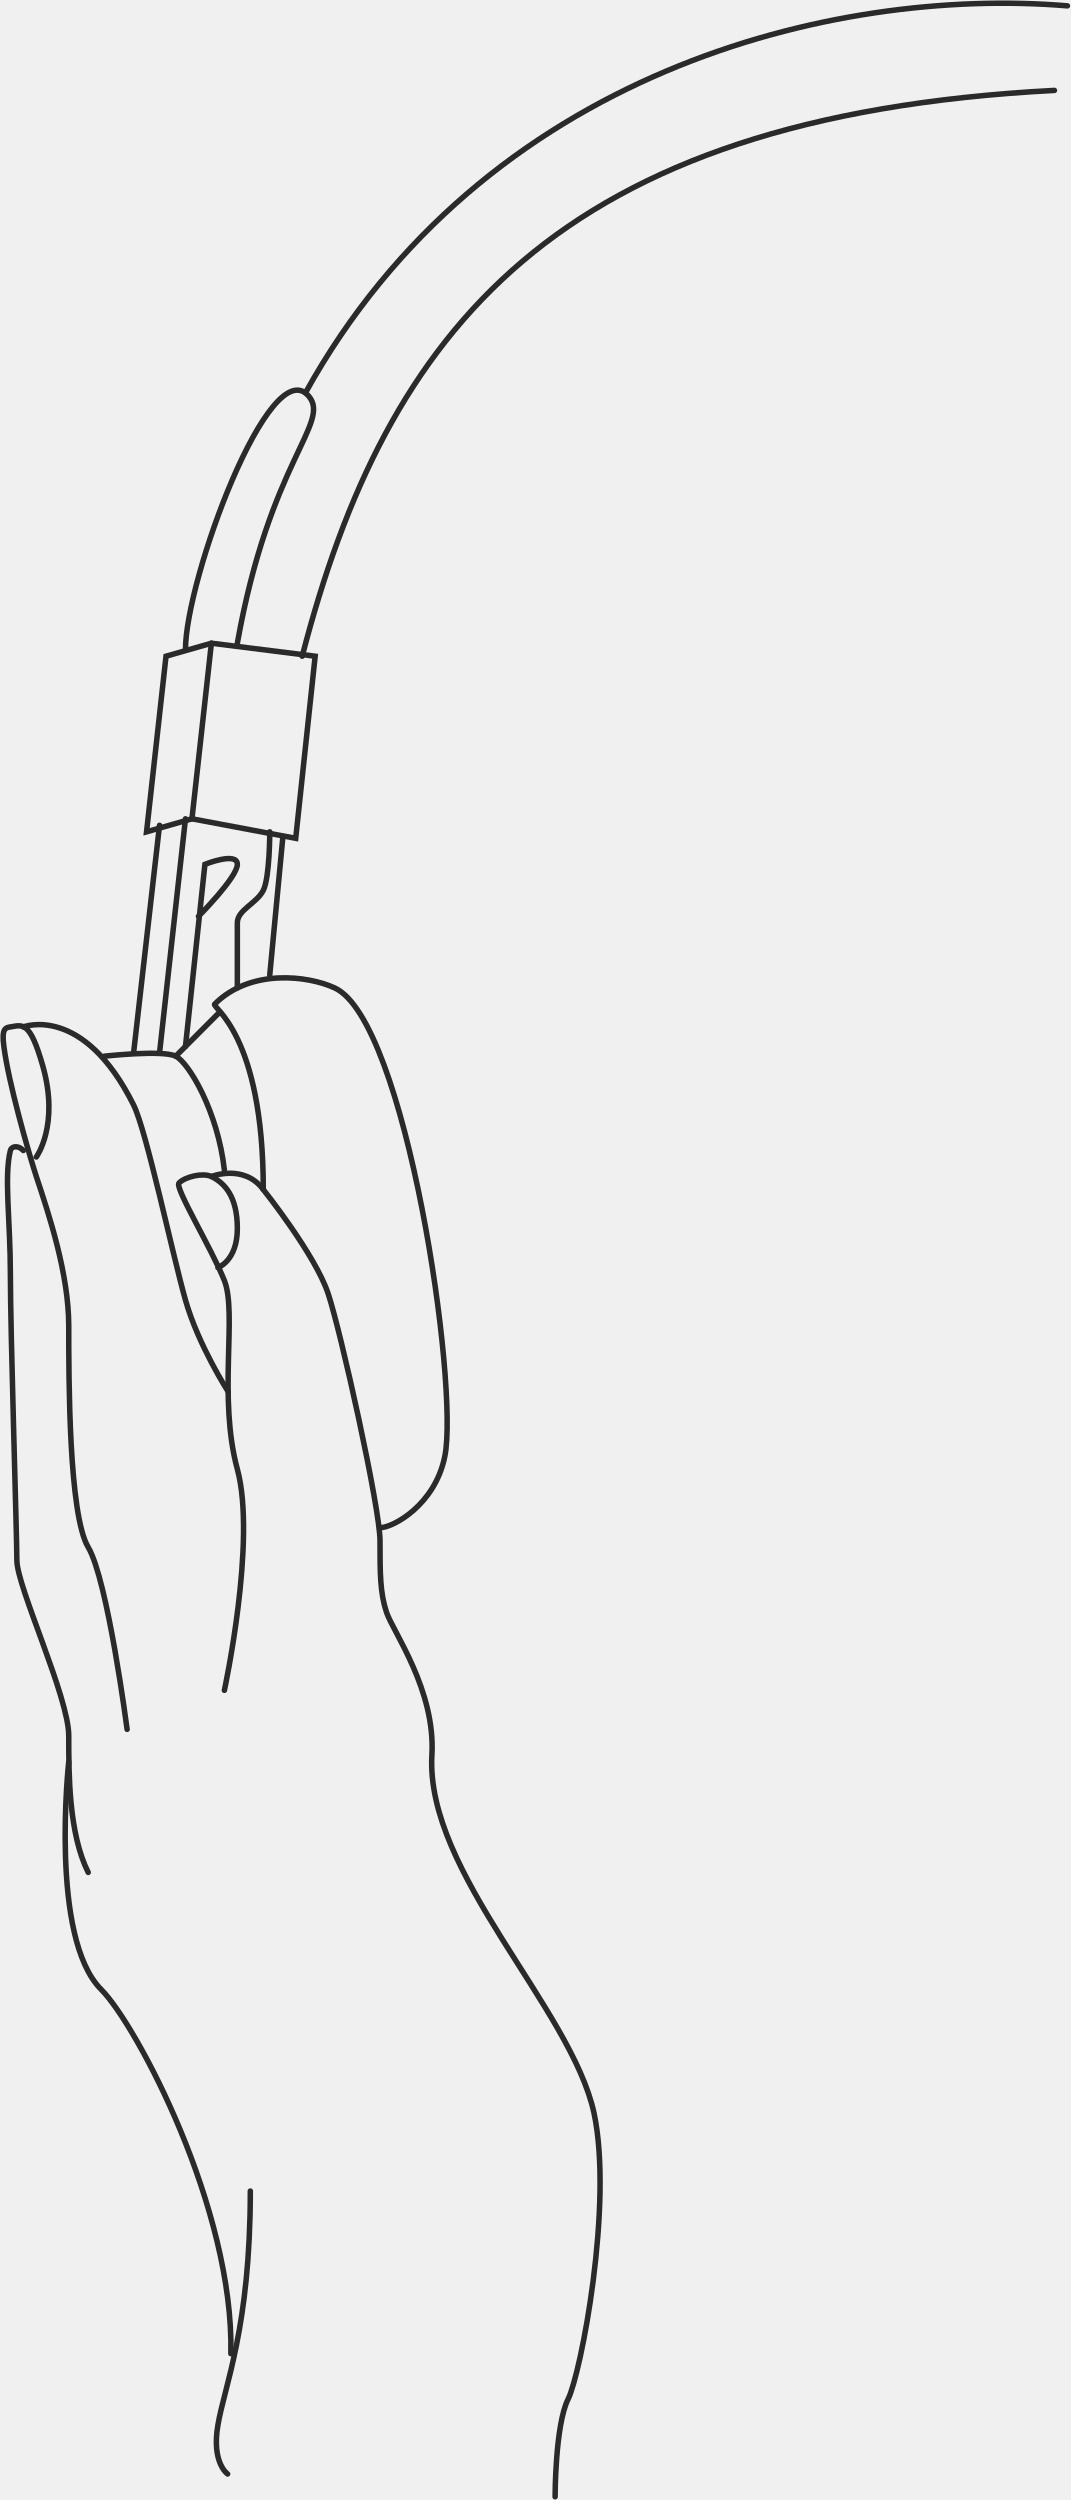
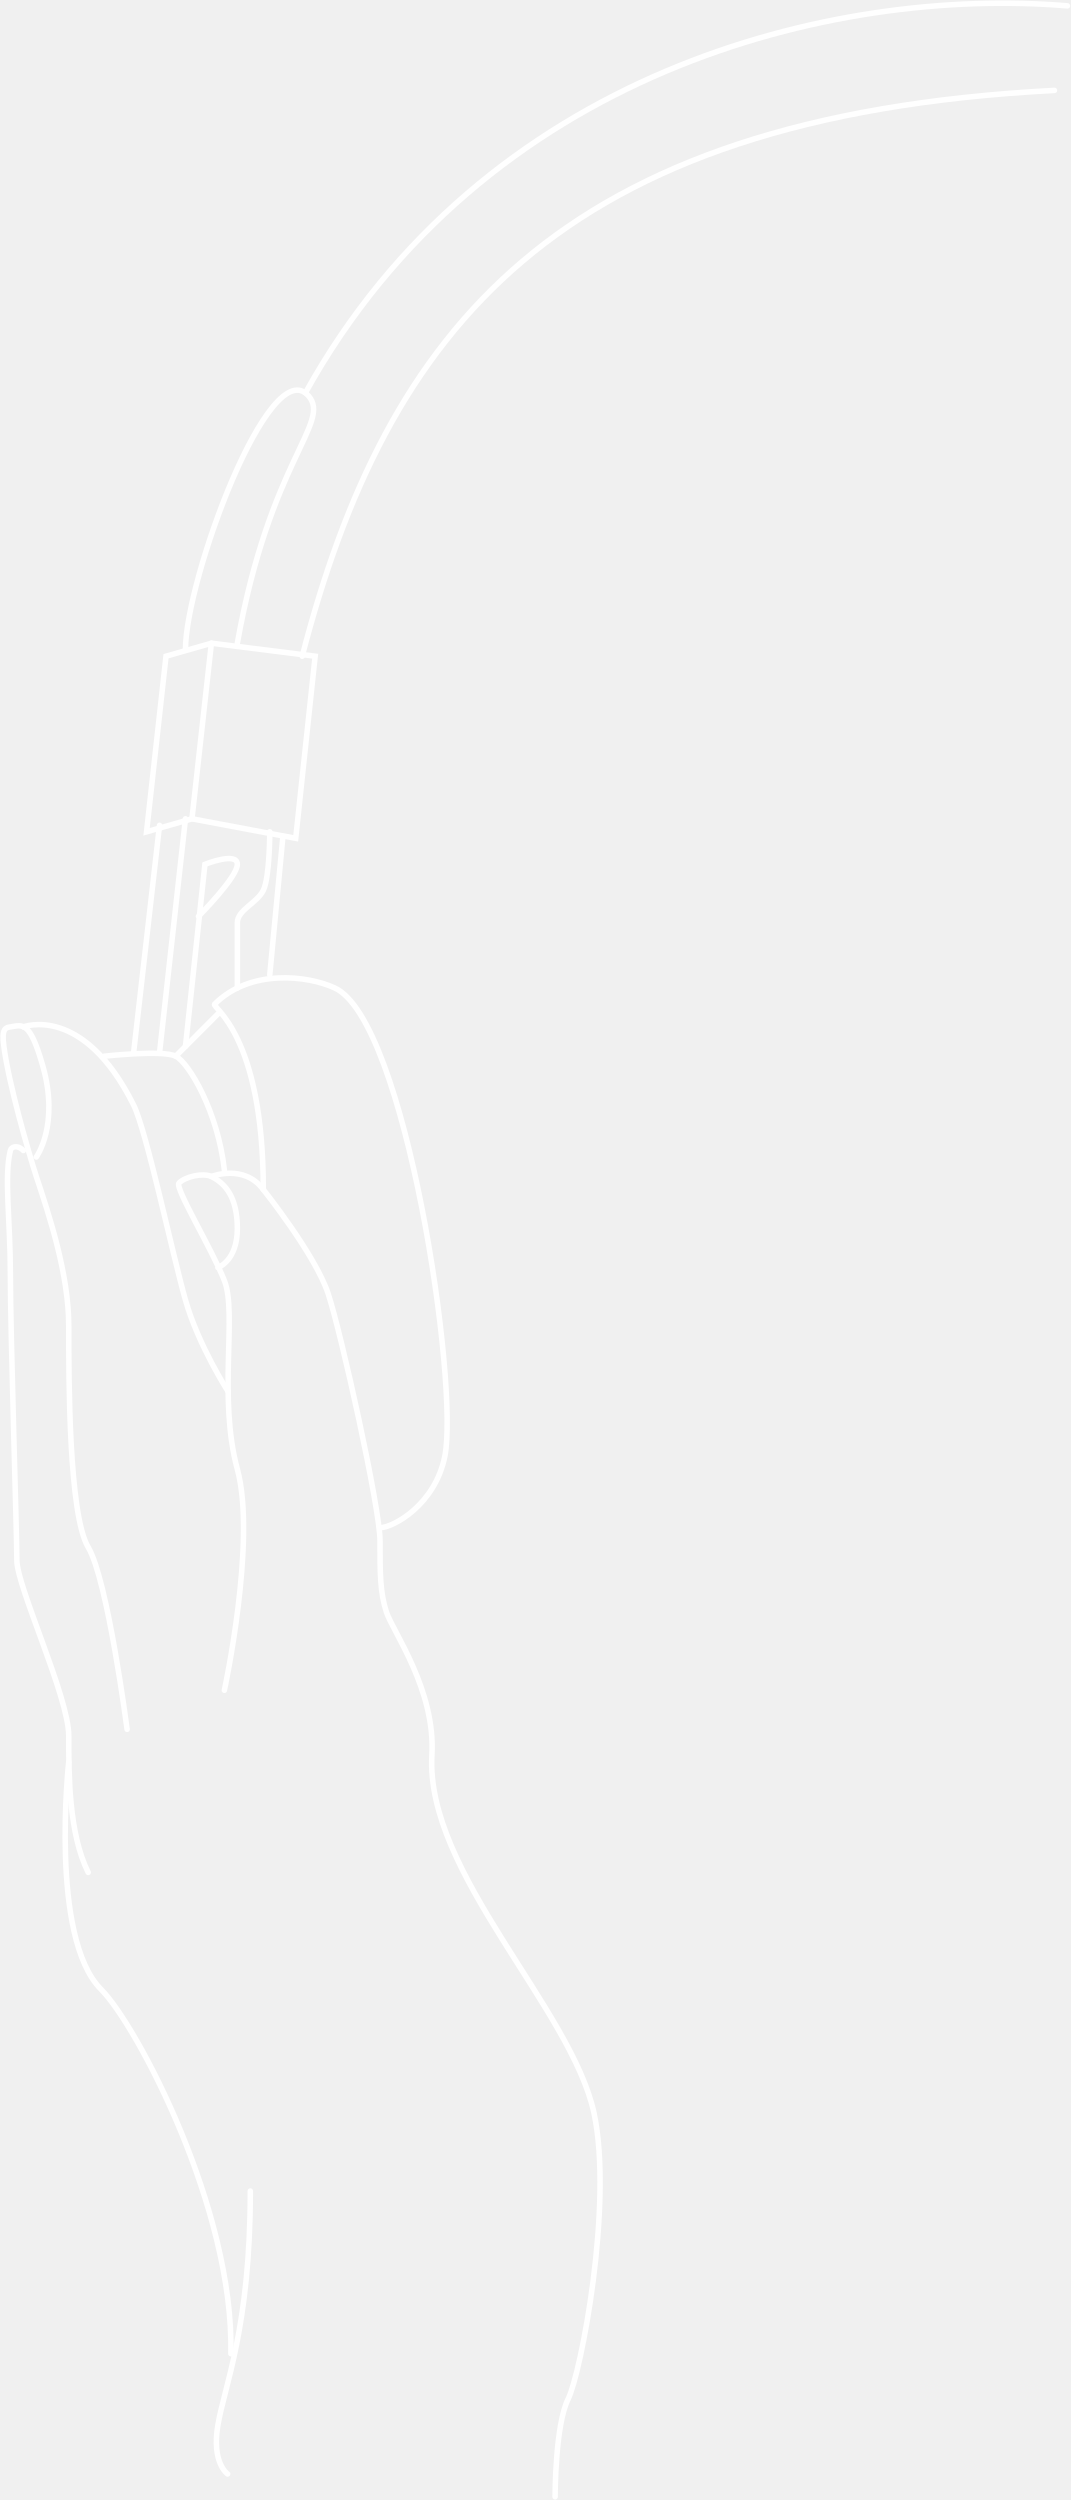
<svg xmlns="http://www.w3.org/2000/svg" width="194" height="453" viewBox="0 0 194 453" fill="none">
  <g clip-path="url(#clip0)">
-     <path d="M55.345 71.179C87.659 12.845 151.111 -2.475 193.413 1.061" stroke="#2B2A2A" stroke-miterlimit="10" stroke-linecap="round" />
-     <path d="M54.757 118.907C70.033 59.984 100.584 21.094 191.062 16.381" stroke="#2B2A2A" stroke-miterlimit="10" stroke-linecap="round" />
-     <path d="M33.606 117.728C33.606 105.001 48.882 63.519 55.932 71.768C60.045 76.6 48.882 83.553 43.007 116.55" stroke="#2B2A2A" stroke-miterlimit="10" stroke-linecap="round" />
-     <path d="M30.081 118.907L38.307 116.55L57.107 118.907L53.582 151.903L34.782 148.368L26.556 150.725L30.081 118.907Z" stroke="#2B2A2A" stroke-miterlimit="10" stroke-linecap="round" />
-     <path d="M34.781 148.368L38.306 116.55" stroke="#2B2A2A" stroke-miterlimit="10" stroke-linecap="round" />
-     <path d="M28.906 149.547L24.206 190.793" stroke="#2B2A2A" stroke-miterlimit="10" stroke-linecap="round" />
-     <path d="M33.606 148.368L28.906 190.793" stroke="#2B2A2A" stroke-miterlimit="10" stroke-linecap="round" />
-     <path d="M51.232 151.903L48.882 176.651" stroke="#2B2A2A" stroke-miterlimit="10" stroke-linecap="round" />
-     <path d="M48.882 150.725C48.882 150.725 48.882 158.974 47.707 161.331C46.532 163.688 43.007 164.867 43.007 167.223C43.007 170.759 43.007 179.008 43.007 179.008" stroke="#2B2A2A" stroke-miterlimit="10" stroke-linecap="round" />
-     <path d="M33.606 189.614L37.131 156.617C37.131 156.617 43.007 154.26 43.007 156.617C43.007 158.974 35.956 166.045 35.956 166.045" stroke="#2B2A2A" stroke-miterlimit="10" stroke-linecap="round" />
-     <path d="M68.858 276.82C71.208 276.82 78.846 272.696 80.608 263.857C83.193 251.012 73.558 184.9 60.633 179.008C55.815 176.769 45.357 175.473 38.894 181.954C38.307 182.543 47.707 187.257 47.707 215.54C47.707 215.54 57.107 227.325 59.457 234.396C61.807 241.466 68.858 273.285 68.858 279.177C68.858 285.069 68.858 288.605 70.033 292.14C71.208 295.676 78.963 306.282 78.258 318.066C77.083 339.279 103.522 363.908 107.634 382.882C111.159 399.38 105.284 430.02 102.934 434.734C100.584 439.448 100.584 452.411 100.584 452.411" stroke="#2B2A2A" stroke-miterlimit="10" stroke-linecap="round" />
-     <path d="M40.657 212.005C39.481 201.399 34.194 192.56 31.844 191.382C29.494 190.203 18.918 191.382 18.918 191.382" stroke="#2B2A2A" stroke-miterlimit="10" stroke-linecap="round" />
-     <path d="M15.981 339.279C12.456 332.208 12.456 321.602 12.456 314.531C12.456 307.46 3.055 287.544 3.055 282.713C3.055 277.999 1.88 241.466 1.88 230.86C1.88 221.197 0.705 213.183 1.88 208.47C1.998 207.88 3.055 207.291 4.23 208.47" stroke="#2B2A2A" stroke-miterlimit="10" stroke-linecap="round" />
-     <path d="M45.357 397.023C45.357 421.771 40.657 432.377 39.481 439.448C38.306 446.283 41.244 448.286 41.244 448.286" stroke="#2B2A2A" stroke-miterlimit="10" stroke-linecap="round" />
-     <path d="M12.456 319.245C12.456 319.245 8.93 351.063 18.331 360.491C24.794 366.972 42.419 400.323 41.832 426.485" stroke="#2B2A2A" stroke-miterlimit="10" stroke-linecap="round" />
-     <path d="M40.657 306.282C40.657 306.282 46.532 279.177 43.007 266.214C39.482 253.251 43.007 237.931 40.657 232.039C38.307 226.146 31.609 215.187 32.431 214.362C33.606 213.183 36.779 212.476 38.307 213.183C40.657 214.362 43.007 216.719 43.007 222.611C43.007 228.503 39.482 229.682 39.482 229.682" stroke="#2B2A2A" stroke-miterlimit="10" stroke-linecap="round" />
-     <path d="M38.306 213.183C38.306 213.183 44.182 210.826 47.707 215.54" stroke="#2B2A2A" stroke-miterlimit="10" stroke-linecap="round" />
-     <path d="M6.58 209.648C6.58 209.648 10.81 203.874 7.755 193.15C5.405 184.9 4.113 185.725 1.88 186.079C1.058 186.197 0.235 186.315 0.705 189.614C1.528 196.096 5.053 208.47 6.58 213.183C8.93 220.254 12.456 230.86 12.456 240.288C12.456 249.716 12.456 274.463 15.981 280.356C19.506 286.248 23.031 313.352 23.031 313.352" stroke="#2B2A2A" stroke-miterlimit="10" stroke-linecap="round" />
-     <path d="M4.23 186.079C4.23 186.079 15.041 181.836 24.206 200.22C26.556 204.934 31.256 227.325 33.606 235.574C35.956 243.823 41.362 252.19 41.362 252.19" stroke="#2B2A2A" stroke-miterlimit="10" stroke-linecap="round" />
-     <path d="M31.844 191.382L39.481 183.722" stroke="#2B2A2A" stroke-width="1.008" stroke-miterlimit="10" stroke-linecap="round" />
+     <path d="M55.345 71.179C87.659 12.845 151.111 -2.475 193.413 1.061" stroke="#FFFFFF" stroke-miterlimit="10" stroke-linecap="round" />
+     <path d="M54.757 118.907C70.033 59.984 100.584 21.094 191.062 16.381" stroke="#FFFFFF" stroke-miterlimit="10" stroke-linecap="round" />
+     <path d="M33.606 117.728C33.606 105.001 48.882 63.519 55.932 71.768C60.045 76.6 48.882 83.553 43.007 116.55" stroke="#FFFFFF" stroke-miterlimit="10" stroke-linecap="round" />
+     <path d="M30.081 118.907L38.307 116.55L57.107 118.907L53.582 151.903L34.782 148.368L26.556 150.725L30.081 118.907Z" stroke="#FFFFFF" stroke-miterlimit="10" stroke-linecap="round" />
+     <path d="M34.781 148.368L38.306 116.55" stroke="#FFFFFF" stroke-miterlimit="10" stroke-linecap="round" />
+     <path d="M28.906 149.547L24.206 190.793" stroke="#FFFFFF" stroke-miterlimit="10" stroke-linecap="round" />
+     <path d="M33.606 148.368L28.906 190.793" stroke="#FFFFFF" stroke-miterlimit="10" stroke-linecap="round" />
+     <path d="M51.232 151.903L48.882 176.651" stroke="#FFFFFF" stroke-miterlimit="10" stroke-linecap="round" />
+     <path d="M48.882 150.725C48.882 150.725 48.882 158.974 47.707 161.331C46.532 163.688 43.007 164.867 43.007 167.223C43.007 170.759 43.007 179.008 43.007 179.008" stroke="#FFFFFF" stroke-miterlimit="10" stroke-linecap="round" />
+     <path d="M33.606 189.614L37.131 156.617C37.131 156.617 43.007 154.26 43.007 156.617C43.007 158.974 35.956 166.045 35.956 166.045" stroke="#FFFFFF" stroke-miterlimit="10" stroke-linecap="round" />
+     <path d="M68.858 276.82C71.208 276.82 78.846 272.696 80.608 263.857C83.193 251.012 73.558 184.9 60.633 179.008C55.815 176.769 45.357 175.473 38.894 181.954C38.307 182.543 47.707 187.257 47.707 215.54C47.707 215.54 57.107 227.325 59.457 234.396C61.807 241.466 68.858 273.285 68.858 279.177C68.858 285.069 68.858 288.605 70.033 292.14C71.208 295.676 78.963 306.282 78.258 318.066C77.083 339.279 103.522 363.908 107.634 382.882C111.159 399.38 105.284 430.02 102.934 434.734C100.584 439.448 100.584 452.411 100.584 452.411" stroke="#FFFFFF" stroke-miterlimit="10" stroke-linecap="round" />
+     <path d="M40.657 212.005C39.481 201.399 34.194 192.56 31.844 191.382C29.494 190.203 18.918 191.382 18.918 191.382" stroke="#FFFFFF" stroke-miterlimit="10" stroke-linecap="round" />
+     <path d="M15.981 339.279C12.456 332.208 12.456 321.602 12.456 314.531C12.456 307.46 3.055 287.544 3.055 282.713C3.055 277.999 1.88 241.466 1.88 230.86C1.88 221.197 0.705 213.183 1.88 208.47C1.998 207.88 3.055 207.291 4.23 208.47" stroke="#FFFFFF" stroke-miterlimit="10" stroke-linecap="round" />
+     <path d="M45.357 397.023C45.357 421.771 40.657 432.377 39.481 439.448C38.306 446.283 41.244 448.286 41.244 448.286" stroke="#FFFFFF" stroke-miterlimit="10" stroke-linecap="round" />
+     <path d="M12.456 319.245C12.456 319.245 8.93 351.063 18.331 360.491C24.794 366.972 42.419 400.323 41.832 426.485" stroke="#FFFFFF" stroke-miterlimit="10" stroke-linecap="round" />
+     <path d="M40.657 306.282C40.657 306.282 46.532 279.177 43.007 266.214C39.482 253.251 43.007 237.931 40.657 232.039C38.307 226.146 31.609 215.187 32.431 214.362C33.606 213.183 36.779 212.476 38.307 213.183C40.657 214.362 43.007 216.719 43.007 222.611C43.007 228.503 39.482 229.682 39.482 229.682" stroke="#FFFFFF" stroke-miterlimit="10" stroke-linecap="round" />
+     <path d="M38.306 213.183C38.306 213.183 44.182 210.826 47.707 215.54" stroke="#FFFFFF" stroke-miterlimit="10" stroke-linecap="round" />
+     <path d="M6.58 209.648C6.58 209.648 10.81 203.874 7.755 193.15C5.405 184.9 4.113 185.725 1.88 186.079C1.058 186.197 0.235 186.315 0.705 189.614C1.528 196.096 5.053 208.47 6.58 213.183C8.93 220.254 12.456 230.86 12.456 240.288C12.456 249.716 12.456 274.463 15.981 280.356C19.506 286.248 23.031 313.352 23.031 313.352" stroke="#FFFFFF" stroke-miterlimit="10" stroke-linecap="round" />
+     <path d="M4.23 186.079C4.23 186.079 15.041 181.836 24.206 200.22C26.556 204.934 31.256 227.325 33.606 235.574C35.956 243.823 41.362 252.19 41.362 252.19" stroke="#FFFFFF" stroke-miterlimit="10" stroke-linecap="round" />
+     <path d="M31.844 191.382L39.481 183.722" stroke="#FFFFFF" stroke-width="1.008" stroke-miterlimit="10" stroke-linecap="round" />
  </g>
  <defs>
    <clipPath id="clip0">
      <rect width="194" height="453" fill="white" />
    </clipPath>
  </defs>
</svg>
